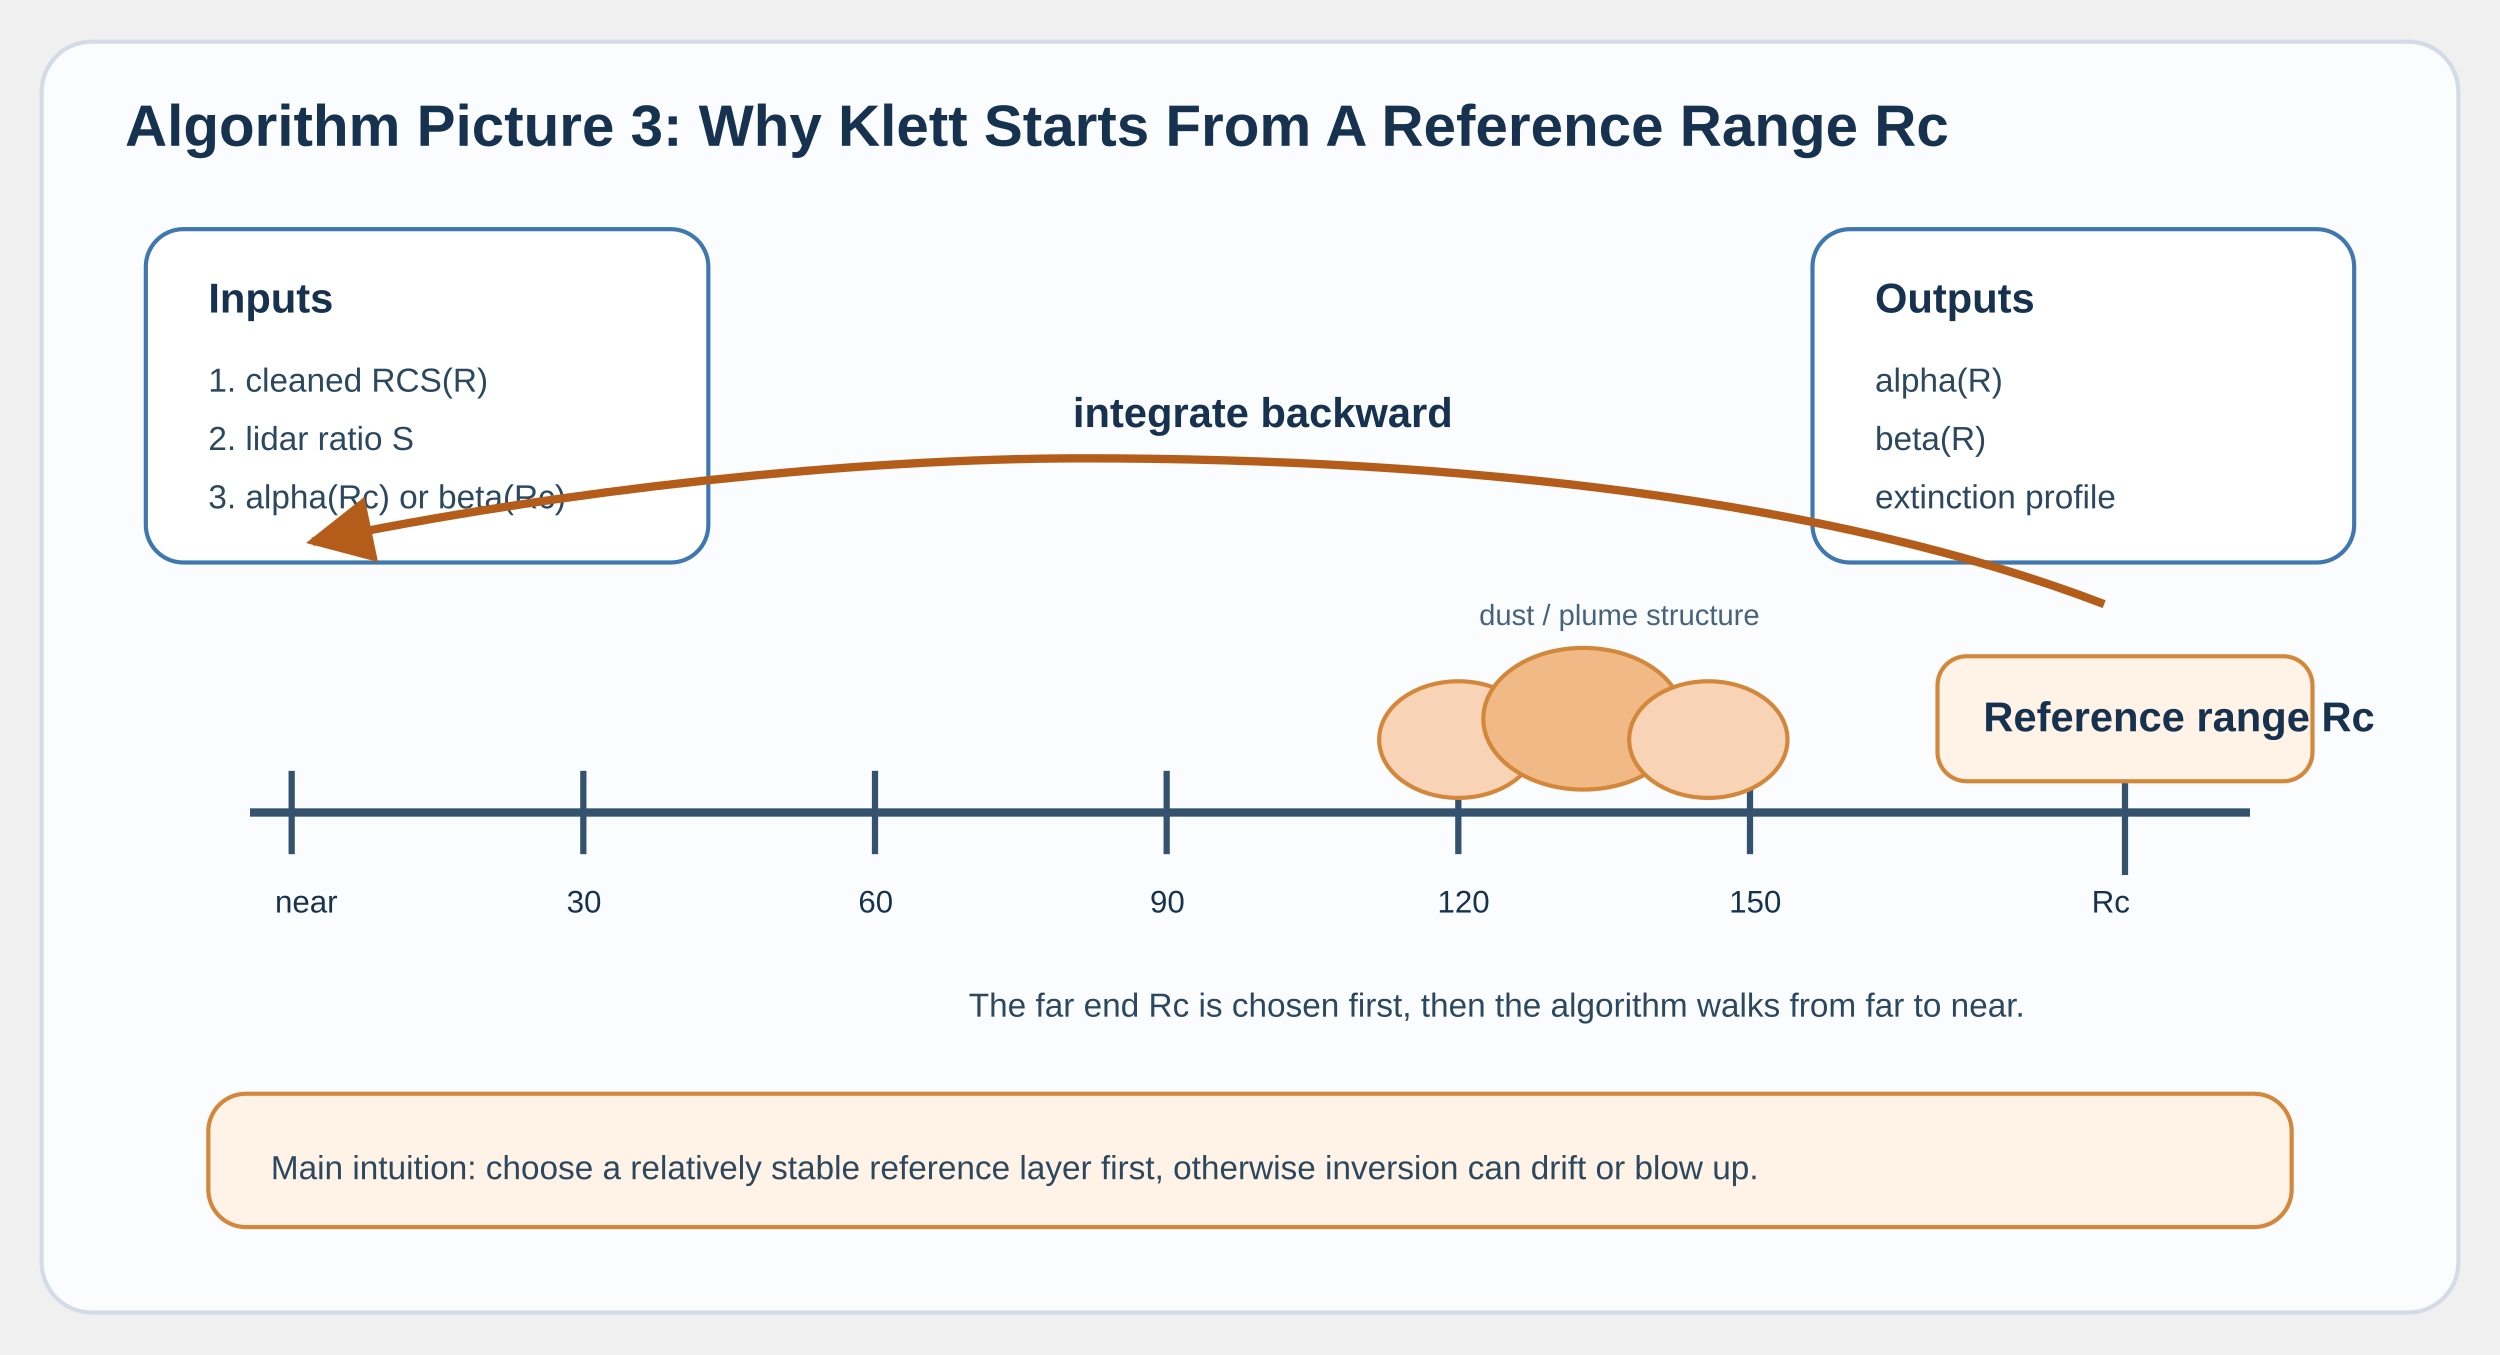
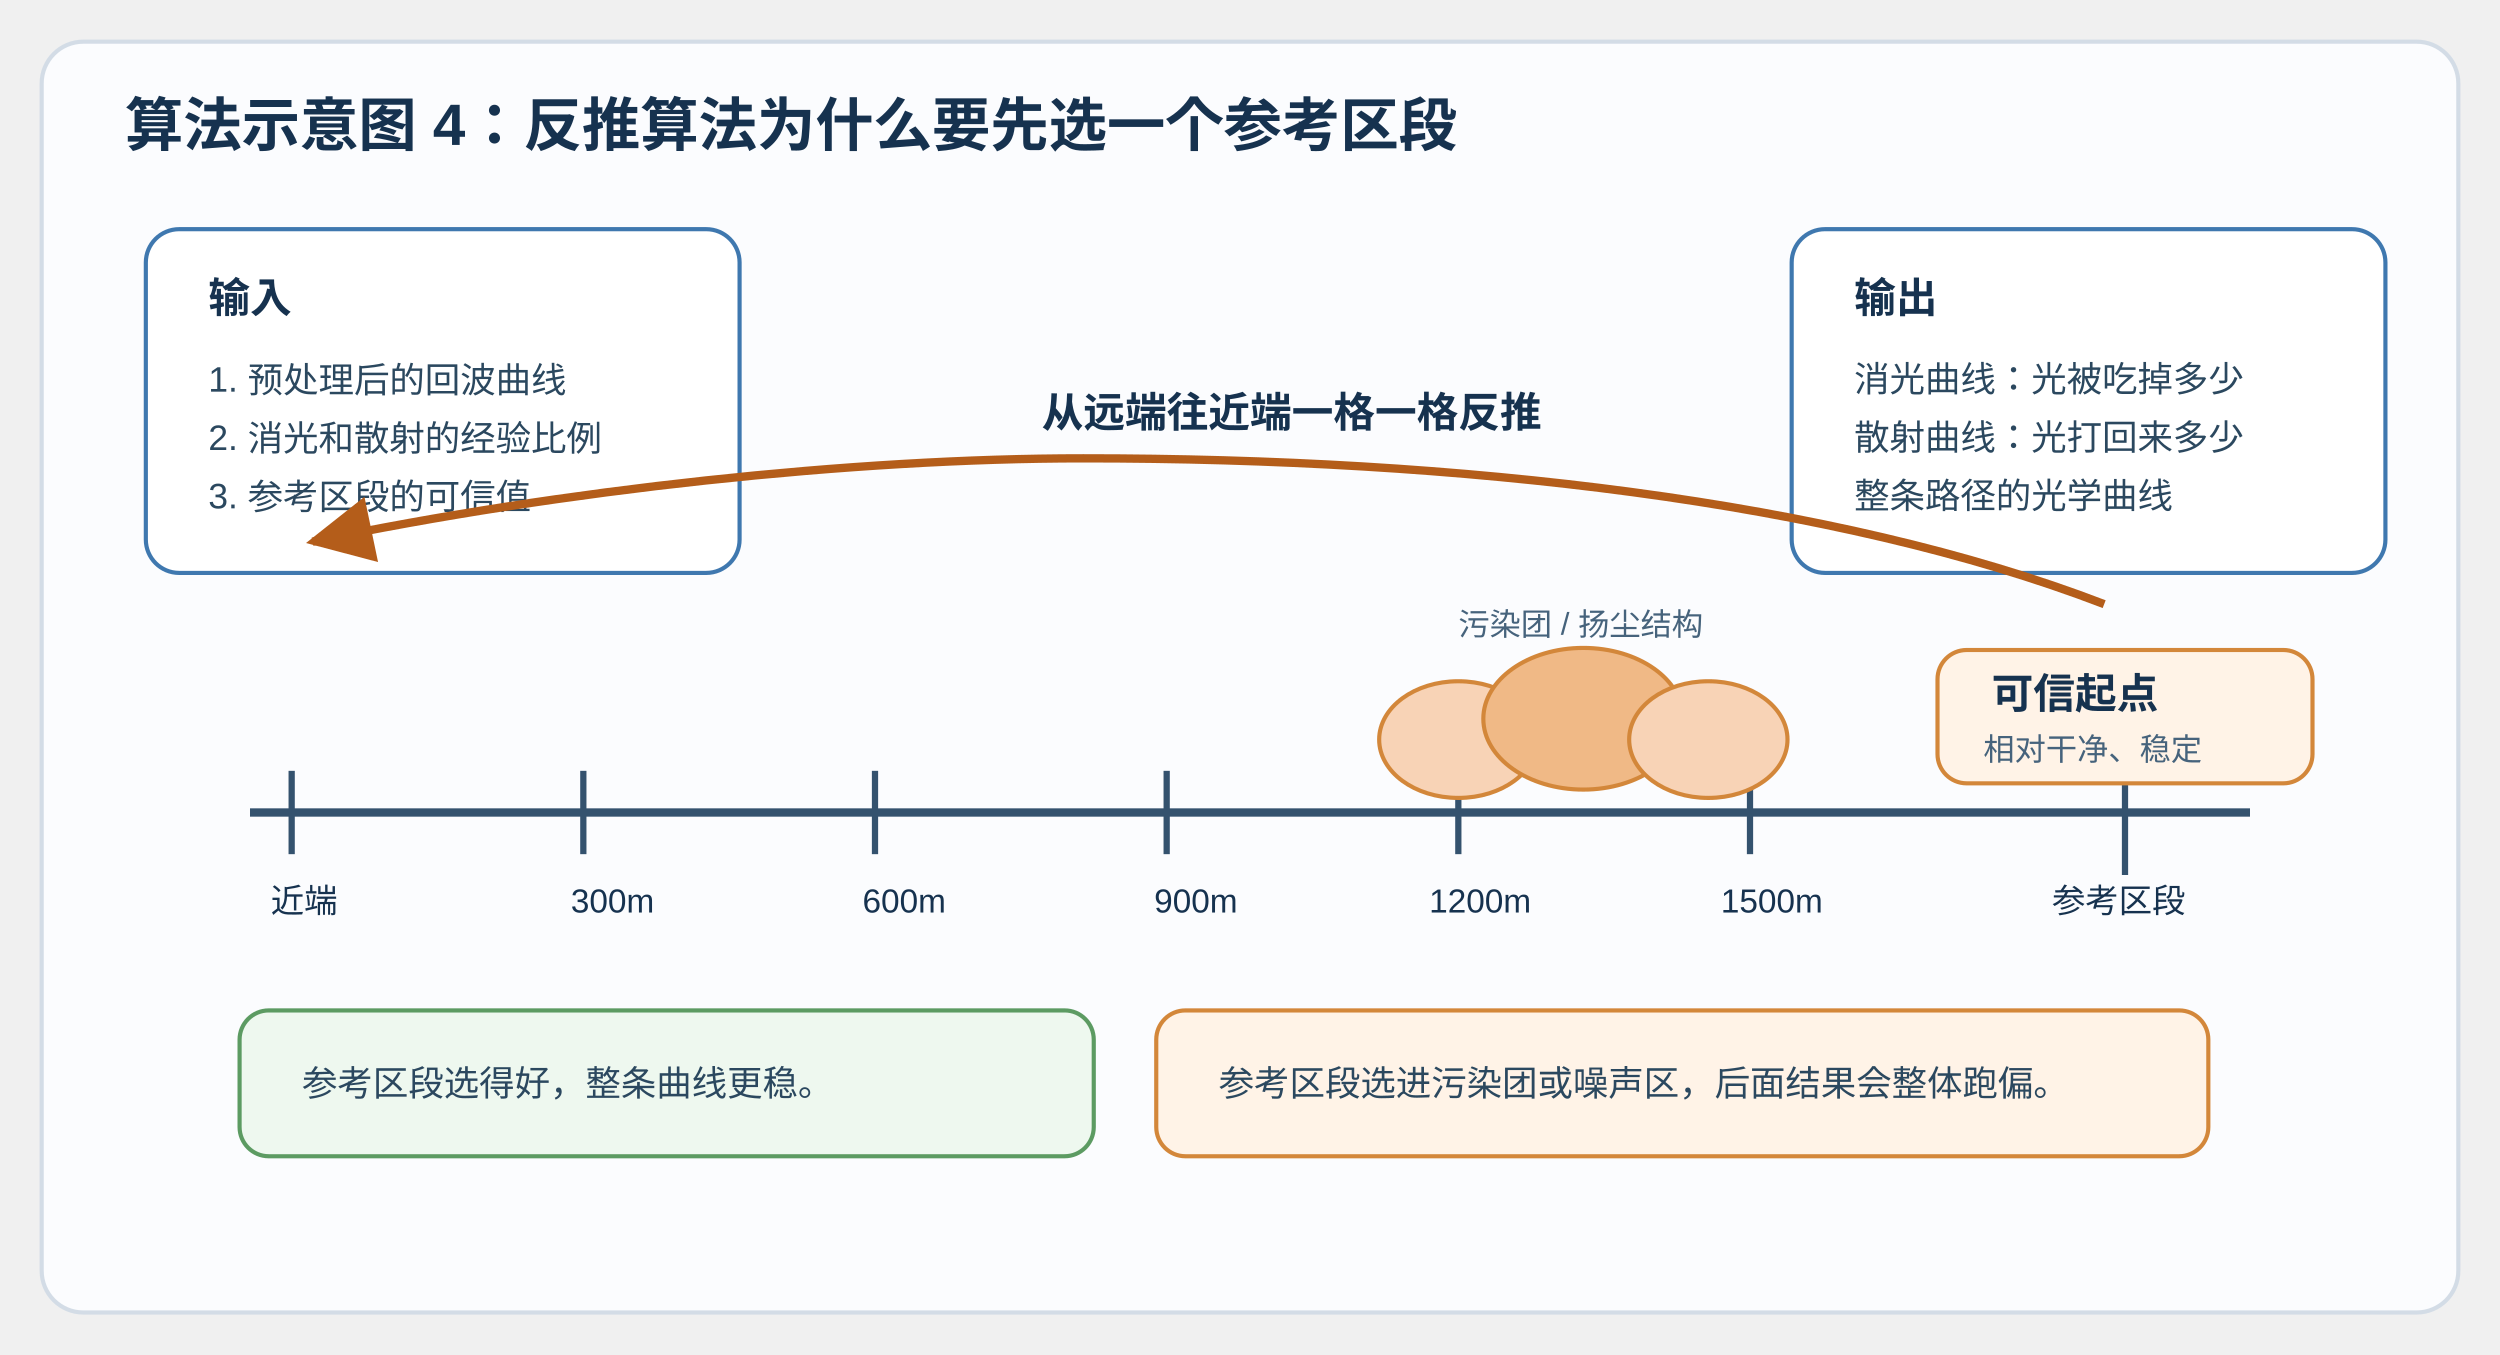
<svg xmlns="http://www.w3.org/2000/svg" width="1200" height="650" viewBox="0 0 1200 650">
  <defs>
    <marker id="arrow" viewBox="0 0 10 10" refX="9" refY="5" markerWidth="8" markerHeight="8" orient="auto-start-reverse">
      <path d="M 0 0 L 10 5 L 0 10 z" fill="#b45d1a" />
    </marker>
    <style>
      .bg { fill:#fbfcfe; stroke:#d3dce6; stroke-width:2; }
      .panel { fill:#ffffff; stroke:#3f78af; stroke-width:2; }
      .accent { fill:#fff3e7; stroke:#d3873a; stroke-width:2; }
+       .green { fill:#eef8ef; stroke:#5c9b62; stroke-width:2; }
      .line { stroke:#34526e; stroke-width:4; }
      .tick { stroke:#34526e; stroke-width:3; }
      .back { stroke:#b45d1a; stroke-width:4; fill:none; marker-end:url(#arrow); }
-       .title { font:700 28px 'Segoe UI', Arial, sans-serif; fill:#16324f; }
-       .label { font:700 20px 'Segoe UI', Arial, sans-serif; fill:#16324f; }
-       .body { font:16px 'Segoe UI', Arial, sans-serif; fill:#2b485f; }
-       .small { font:14px 'Segoe UI', Arial, sans-serif; fill:#46637c; }
-       .axis { font:15px 'Segoe UI', Arial, sans-serif; fill:#16324f; }
+       .title { font:700 28px 'Microsoft YaHei','PingFang SC','Segoe UI',Arial,sans-serif; fill:#16324f; }
+       .label { font:700 20px 'Microsoft YaHei','PingFang SC','Segoe UI',Arial,sans-serif; fill:#16324f; }
+       .body { font:17px 'Microsoft YaHei','PingFang SC','Segoe UI',Arial,sans-serif; fill:#2b485f; }
+       .small { font:15px 'Microsoft YaHei','PingFang SC','Segoe UI',Arial,sans-serif; fill:#46637c; }
+       .axis { font:16px 'Microsoft YaHei','PingFang SC','Segoe UI',Arial,sans-serif; fill:#16324f; }
    </style>
  </defs>
-   <rect x="20" y="20" width="1160" height="610" rx="24" class="bg" />
-   <text x="60" y="70" class="title">Algorithm Picture 3: Why Klett Starts From A Reference Range Rc</text>
-   <rect x="70" y="110" width="270" height="160" rx="18" class="panel" />
-   <text x="100" y="150" class="label">Inputs</text>
-   <text x="100" y="188" class="body">1. cleaned RCS(R)</text>
-   <text x="100" y="216" class="body">2. lidar ratio S</text>
-   <text x="100" y="244" class="body">3. alpha(Rc) or beta(Rc)</text>
-   <rect x="870" y="110" width="260" height="160" rx="18" class="panel" />
-   <text x="900" y="150" class="label">Outputs</text>
-   <text x="900" y="188" class="body">alpha(R)</text>
-   <text x="900" y="216" class="body">beta(R)</text>
-   <text x="900" y="244" class="body">extinction profile</text>
+   <rect x="20" y="20" width="1160" height="610" rx="20" class="bg" />
+   <text x="60" y="70" class="title">算法示意图 4：反推算法为什么要先选一个参考区段</text>
+   <rect x="70" y="110" width="285" height="165" rx="16" class="panel" />
+   <text x="100" y="150" class="label">输入</text>
+   <text x="100" y="188" class="body">1. 预处理后的回波曲线</text>
+   <text x="100" y="216" class="body">2. 消光和散射的经验比例</text>
+   <text x="100" y="244" class="body">3. 参考区段的可信值</text>
+   <rect x="860" y="110" width="285" height="165" rx="16" class="panel" />
+   <text x="890" y="150" class="label">输出</text>
+   <text x="890" y="188" class="body">消光曲线：光被吃掉多少</text>
+   <text x="890" y="216" class="body">散射曲线：光打回来多少</text>
+   <text x="890" y="244" class="body">整条路径的光学曲线</text>
  <line x1="120" y1="390" x2="1080" y2="390" class="line" />
  <line x1="140" y1="370" x2="140" y2="410" class="tick" />
  <line x1="280" y1="370" x2="280" y2="410" class="tick" />
  <line x1="420" y1="370" x2="420" y2="410" class="tick" />
  <line x1="560" y1="370" x2="560" y2="410" class="tick" />
  <line x1="700" y1="370" x2="700" y2="410" class="tick" />
  <line x1="840" y1="370" x2="840" y2="410" class="tick" />
  <line x1="1020" y1="360" x2="1020" y2="420" class="tick" />
-   <text x="132" y="438" class="axis">near</text>
-   <text x="272" y="438" class="axis">30</text>
-   <text x="412" y="438" class="axis">60</text>
-   <text x="552" y="438" class="axis">90</text>
-   <text x="690" y="438" class="axis">120</text>
-   <text x="830" y="438" class="axis">150</text>
-   <text x="1004" y="438" class="axis">Rc</text>
+   <text x="130" y="438" class="axis">近端</text>
+   <text x="274" y="438" class="axis">300m</text>
+   <text x="414" y="438" class="axis">600m</text>
+   <text x="554" y="438" class="axis">900m</text>
+   <text x="686" y="438" class="axis">1200m</text>
+   <text x="826" y="438" class="axis">1500m</text>
+   <text x="985" y="438" class="axis">参考区段</text>
  <ellipse cx="700" cy="355" rx="38" ry="28" fill="#f8d3b6" stroke="#d3873a" stroke-width="2" />
  <ellipse cx="760" cy="345" rx="48" ry="34" fill="#f0b986" stroke="#d3873a" stroke-width="2" />
  <ellipse cx="820" cy="355" rx="38" ry="28" fill="#f8d3b6" stroke="#d3873a" stroke-width="2" />
-   <text x="710" y="300" class="small">dust / plume structure</text>
-   <rect x="930" y="315" width="180" height="60" rx="14" class="accent" />
-   <text x="952" y="351" class="label">Reference range Rc</text>
+   <text x="700" y="305" class="small">污染团 / 扬尘结构</text>
+   <rect x="930" y="312" width="180" height="64" rx="14" class="accent" />
+   <text x="956" y="340" class="label">可信起点</text>
+   <text x="952" y="365" class="small">相对干净、稳定</text>
  <path d="M 1010 290 C 880 240, 700 220, 520 220 C 410 220, 270 235, 150 260" class="back" />
-   <text x="515" y="205" class="label">integrate backward</text>
-   <text x="465" y="488" class="body">The far end Rc is chosen first, then the algorithm walks from far to near.</text>
-   <rect x="100" y="525" width="1000" height="64" rx="18" class="accent" />
-   <text x="130" y="566" class="body">Main intuition: choose a relatively stable reference layer first, otherwise inversion can drift or blow up.</text>
+   <text x="500" y="205" class="label">从远端往近端一格一格反推</text>
+   <rect x="115" y="485" width="410" height="70" rx="14" class="green" />
+   <text x="145" y="526" class="body">参考区段选得好，整条曲线更稳。</text>
+   <rect x="555" y="485" width="505" height="70" rx="14" class="accent" />
+   <text x="585" y="526" class="body">参考区段选进污染团或噪声区，后面结果会整体跑偏。</text>
</svg>
